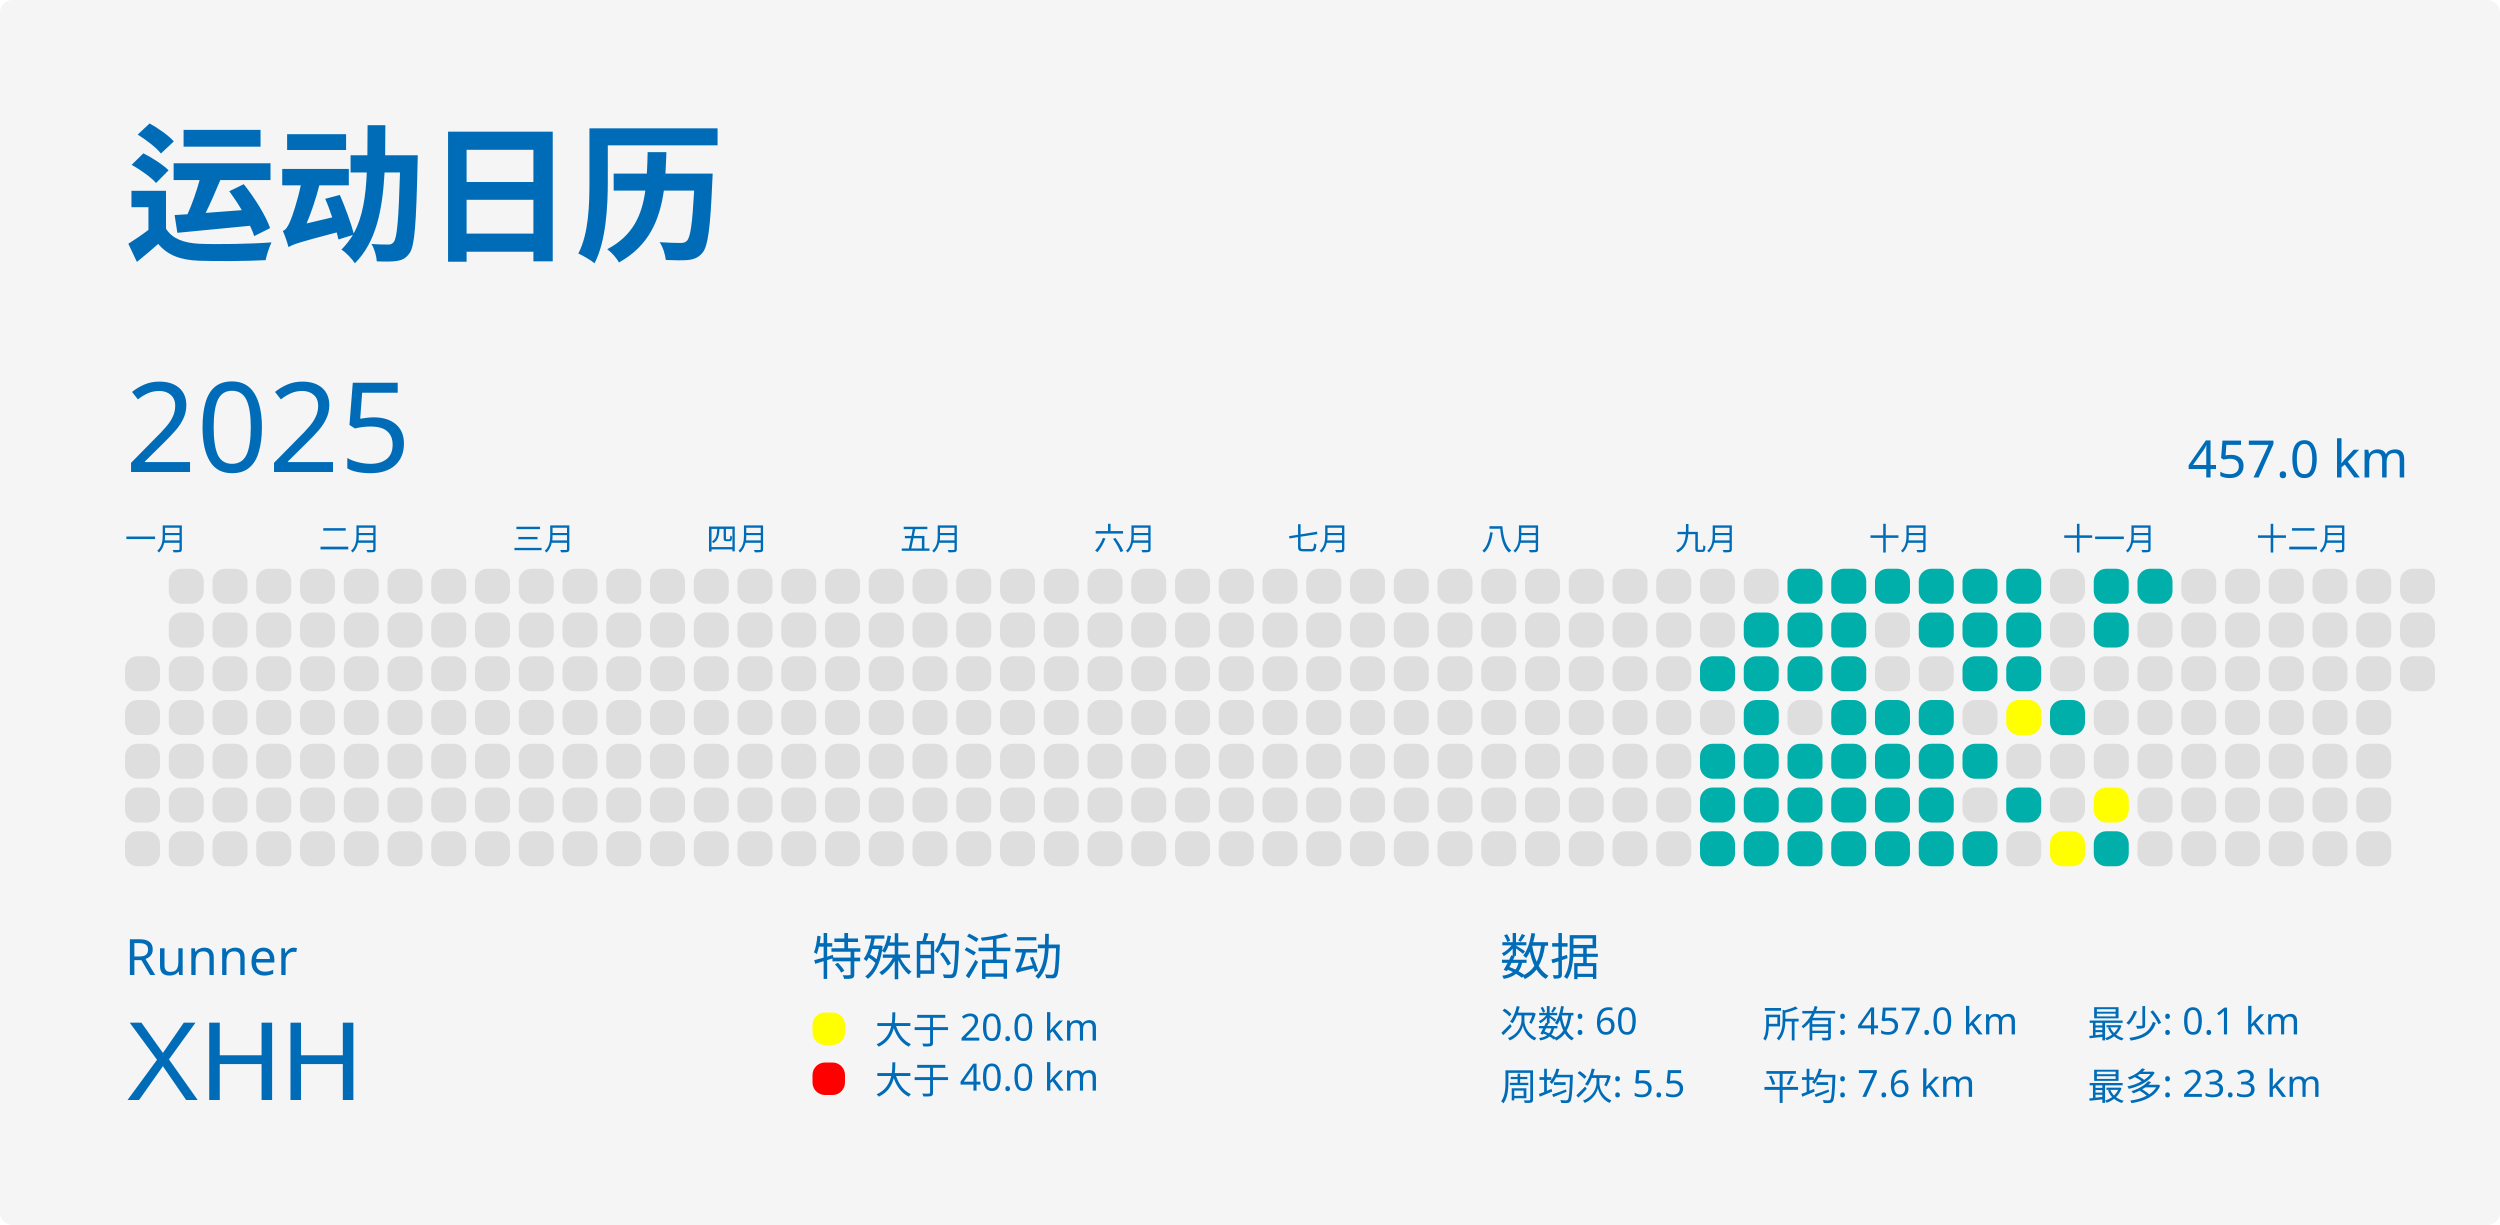
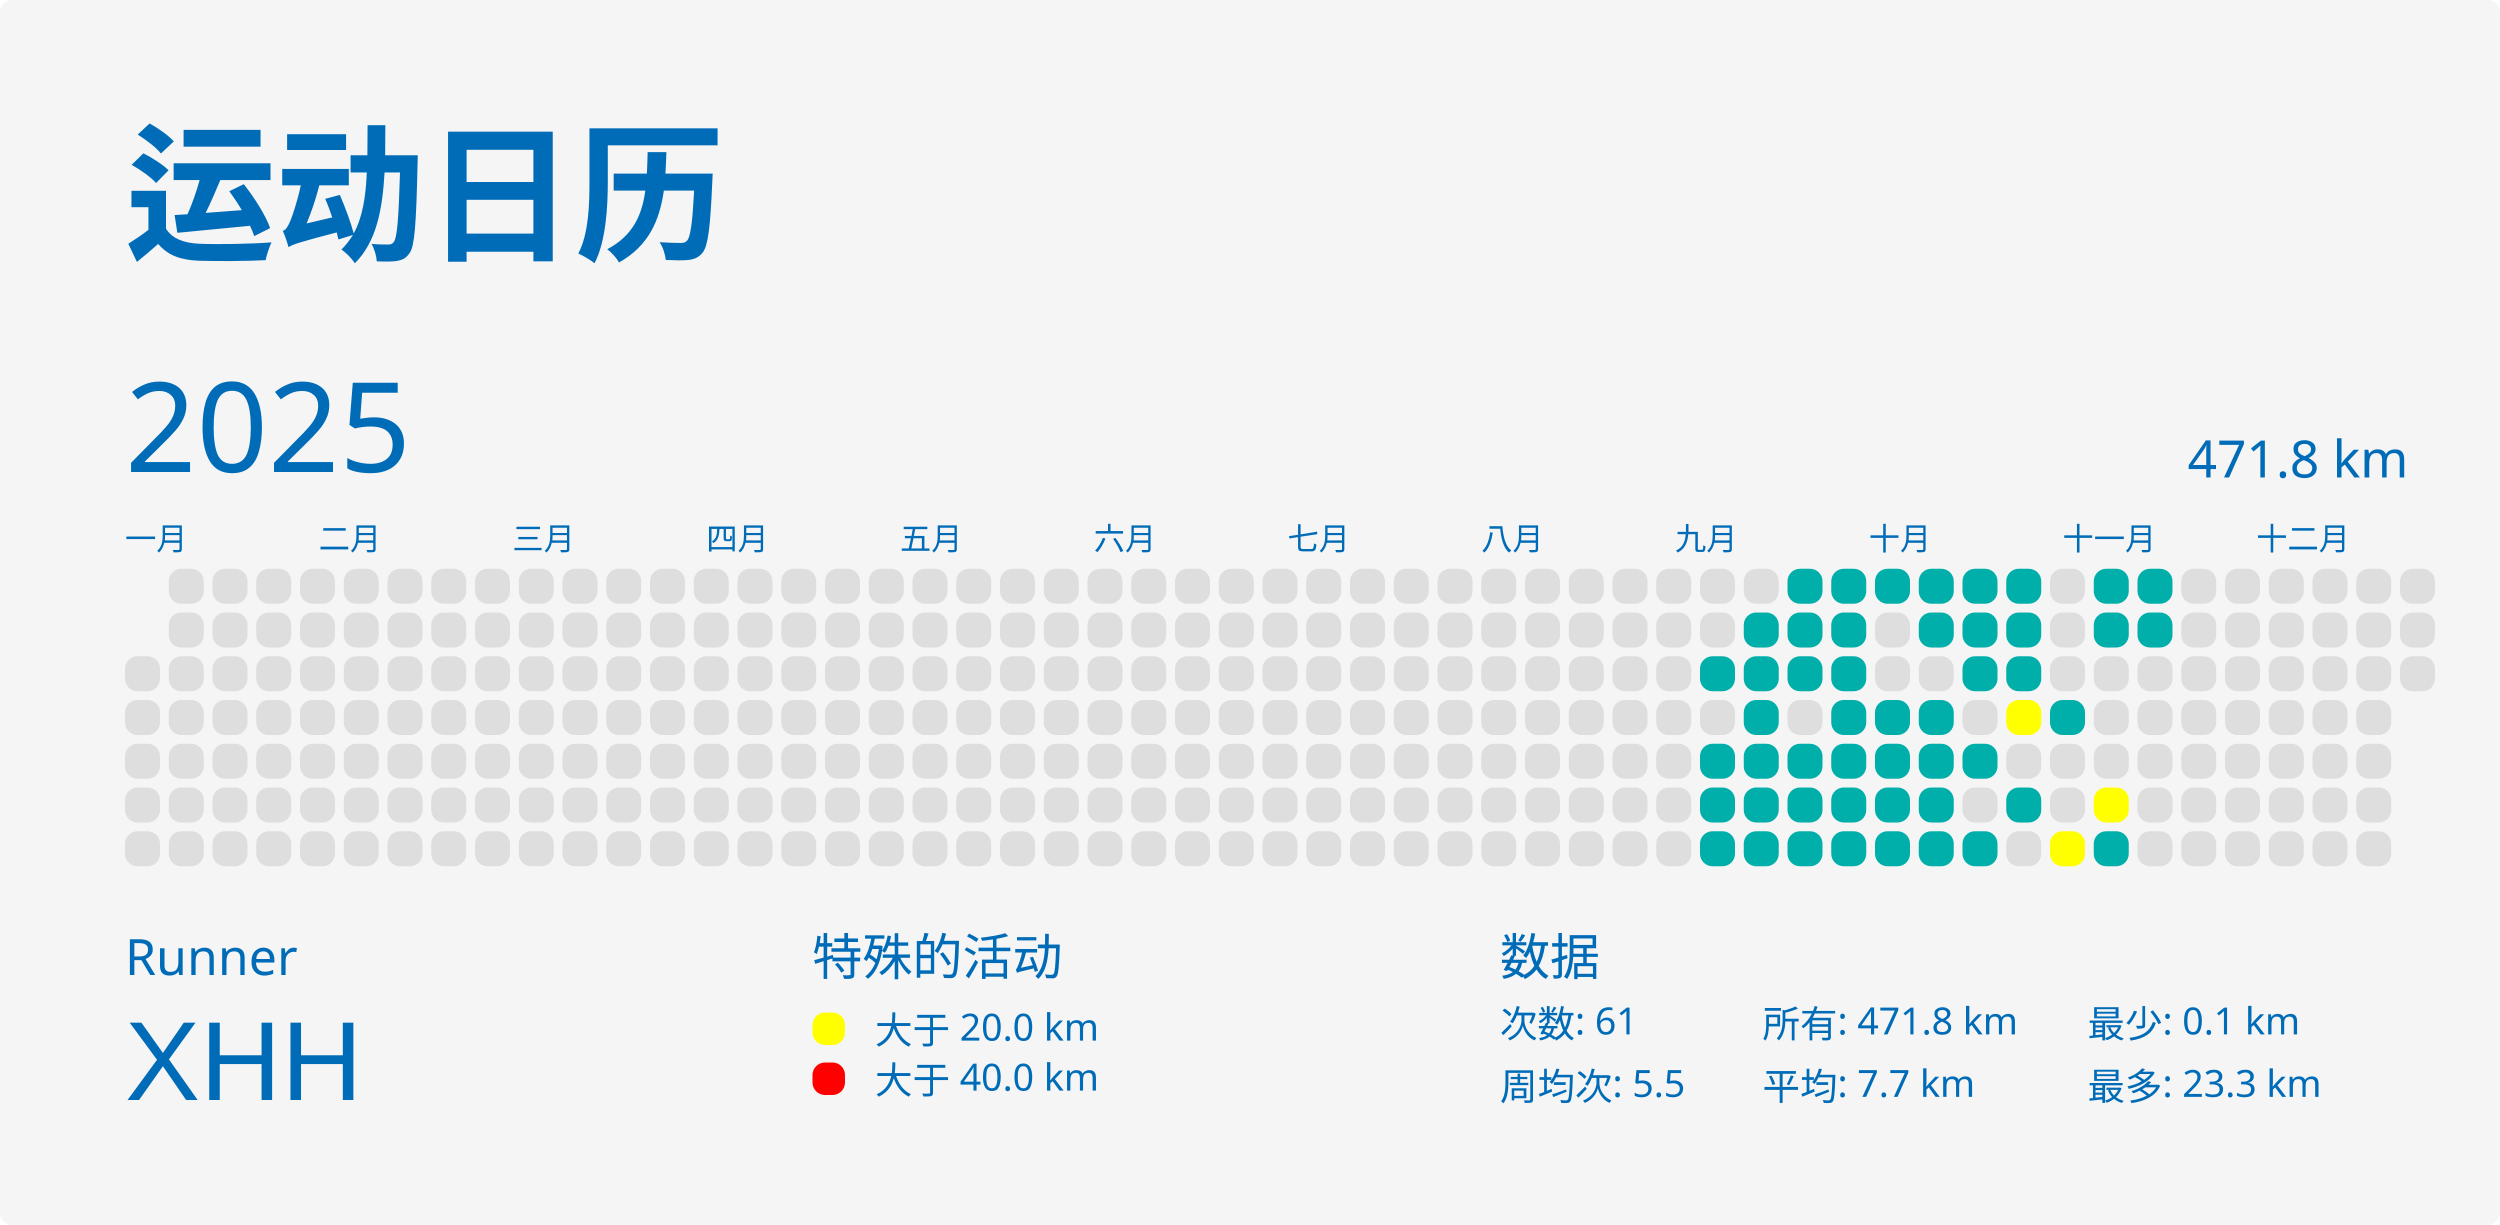
<svg xmlns="http://www.w3.org/2000/svg" baseProfile="full" height="98mm" version="1.1" viewBox="0,0,200,98" width="200mm">
  <defs />
  <rect fill="#f5f5f5" height="98" rx="1" ry="1" width="200" x="0" y="0" />
  <text fill="#006cb8" style="font-size:12px; font-family:MGI-Regular; font-weight:bold;" x="10" y="20">运动日历</text>
  <text fill="#006cb8" style="font-size:4px; font-family:MGI-Regular" x="10" y="78">Runner</text>
  <text fill="#006cb8" style="font-size:9px; font-family:Arial" x="10" y="88">XHH</text>
  <text fill="#006cb8" style="font-size:4px; font-family:MGI-Regular" x="65" y="78">特殊的活动</text>
  <rect fill="yellow" height="2.6" rx="1" ry="1" width="2.6" x="65" y="81" />
  <text fill="#006cb8" style="font-size:3px; font-family:MGI-Regular" x="70" y="83.5">大于 20.0 km</text>
  <rect fill="red" height="2.6" rx="1" ry="1" width="2.6" x="65" y="85" />
  <text fill="#006cb8" style="font-size:3px; font-family:MGI-Regular" x="70" y="87.5">大于 40.0 km</text>
  <text fill="#006cb8" style="font-size:4px; font-family:MGI-Regular" x="120" y="78">数据</text>
-   <text fill="#006cb8" style="font-size:3px; font-family:MGI-Regular" x="120" y="83">次数: 60</text>
+   <text fill="#006cb8" style="font-size:3px; font-family:MGI-Regular" x="120" y="83">次数: 61</text>
  <text fill="#006cb8" style="font-size:3px; font-family:MGI-Regular" x="120" y="88">周均次: 5.5</text>
-   <text fill="#006cb8" style="font-size:3px; font-family:MGI-Regular" x="141" y="83">所有: 457.0 km</text>
-   <text fill="#006cb8" style="font-size:3px; font-family:MGI-Regular" x="141" y="88">平均: 7.6 km</text>
+   <text fill="#006cb8" style="font-size:3px; font-family:MGI-Regular" x="141" y="83">所有: 471.8 km</text>
+   <text fill="#006cb8" style="font-size:3px; font-family:MGI-Regular" x="141" y="88">平均: 7.7 km</text>
  <text fill="#006cb8" style="font-size:3px; font-family:MGI-Regular" x="167" y="83">最少: 0.1 km</text>
  <text fill="#006cb8" style="font-size:3px; font-family:MGI-Regular" x="167" y="88">最多: 23.3 km</text>
  <text dominant-baseline="hanging" fill="#006cb8" style="font-size:10.0px; font-family:MGI-Regular;" x="10" y="30">2025</text>
-   <text dominant-baseline="hanging" fill="#006cb8" style="font-size:4.125px; font-family:MGI-Regular;" x="175" y="35">457.0 km</text>
+   <text dominant-baseline="hanging" fill="#006cb8" style="font-size:4.125px; font-family:MGI-Regular;" x="175" y="35">471.8 km</text>
  <text fill="#006cb8" style="font-size:2.5px; font-family:MGI-Regular" x="10.0" y="44">一月</text>
  <text fill="#006cb8" style="font-size:2.5px; font-family:MGI-Regular" x="25.5" y="44">二月</text>
  <text fill="#006cb8" style="font-size:2.5px; font-family:MGI-Regular" x="41.0" y="44">三月</text>
  <text fill="#006cb8" style="font-size:2.5px; font-family:MGI-Regular" x="56.5" y="44">四月</text>
  <text fill="#006cb8" style="font-size:2.5px; font-family:MGI-Regular" x="72.0" y="44">五月</text>
  <text fill="#006cb8" style="font-size:2.5px; font-family:MGI-Regular" x="87.5" y="44">六月</text>
  <text fill="#006cb8" style="font-size:2.5px; font-family:MGI-Regular" x="103.0" y="44">七月</text>
  <text fill="#006cb8" style="font-size:2.5px; font-family:MGI-Regular" x="118.5" y="44">八月</text>
  <text fill="#006cb8" style="font-size:2.5px; font-family:MGI-Regular" x="134.0" y="44">九月</text>
  <text fill="#006cb8" style="font-size:2.5px; font-family:MGI-Regular" x="149.5" y="44">十月</text>
  <text fill="#006cb8" style="font-size:2.5px; font-family:MGI-Regular" x="165.0" y="44">十一月</text>
  <text fill="#006cb8" style="font-size:2.5px; font-family:MGI-Regular" x="180.5" y="44">十二月</text>
  <rect fill="#dedede" height="2.8" rx="1" ry="1" width="2.8" x="10.0" y="52.5" />
  <rect fill="#dedede" height="2.8" rx="1" ry="1" width="2.8" x="10.0" y="56.0" />
  <rect fill="#dedede" height="2.8" rx="1" ry="1" width="2.8" x="10.0" y="59.5" />
  <rect fill="#dedede" height="2.8" rx="1" ry="1" width="2.8" x="10.0" y="63.0" />
  <rect fill="#dedede" height="2.8" rx="1" ry="1" width="2.8" x="10.0" y="66.5" />
  <rect fill="#dedede" height="2.8" rx="1" ry="1" width="2.8" x="13.5" y="45.5" />
  <rect fill="#dedede" height="2.8" rx="1" ry="1" width="2.8" x="13.5" y="49.0" />
  <rect fill="#dedede" height="2.8" rx="1" ry="1" width="2.8" x="13.5" y="52.5" />
  <rect fill="#dedede" height="2.8" rx="1" ry="1" width="2.8" x="13.5" y="56.0" />
  <rect fill="#dedede" height="2.8" rx="1" ry="1" width="2.8" x="13.5" y="59.5" />
  <rect fill="#dedede" height="2.8" rx="1" ry="1" width="2.8" x="13.5" y="63.0" />
  <rect fill="#dedede" height="2.8" rx="1" ry="1" width="2.8" x="13.5" y="66.5" />
  <rect fill="#dedede" height="2.8" rx="1" ry="1" width="2.8" x="17.0" y="45.5" />
  <rect fill="#dedede" height="2.8" rx="1" ry="1" width="2.8" x="17.0" y="49.0" />
  <rect fill="#dedede" height="2.8" rx="1" ry="1" width="2.8" x="17.0" y="52.5" />
  <rect fill="#dedede" height="2.8" rx="1" ry="1" width="2.8" x="17.0" y="56.0" />
  <rect fill="#dedede" height="2.8" rx="1" ry="1" width="2.8" x="17.0" y="59.5" />
  <rect fill="#dedede" height="2.8" rx="1" ry="1" width="2.8" x="17.0" y="63.0" />
  <rect fill="#dedede" height="2.8" rx="1" ry="1" width="2.8" x="17.0" y="66.5" />
  <rect fill="#dedede" height="2.8" rx="1" ry="1" width="2.8" x="20.5" y="45.5" />
  <rect fill="#dedede" height="2.8" rx="1" ry="1" width="2.8" x="20.5" y="49.0" />
  <rect fill="#dedede" height="2.8" rx="1" ry="1" width="2.8" x="20.5" y="52.5" />
  <rect fill="#dedede" height="2.8" rx="1" ry="1" width="2.8" x="20.5" y="56.0" />
  <rect fill="#dedede" height="2.8" rx="1" ry="1" width="2.8" x="20.5" y="59.5" />
  <rect fill="#dedede" height="2.8" rx="1" ry="1" width="2.8" x="20.5" y="63.0" />
  <rect fill="#dedede" height="2.8" rx="1" ry="1" width="2.8" x="20.5" y="66.5" />
  <rect fill="#dedede" height="2.8" rx="1" ry="1" width="2.8" x="24.0" y="45.5" />
  <rect fill="#dedede" height="2.8" rx="1" ry="1" width="2.8" x="24.0" y="49.0" />
  <rect fill="#dedede" height="2.8" rx="1" ry="1" width="2.8" x="24.0" y="52.5" />
  <rect fill="#dedede" height="2.8" rx="1" ry="1" width="2.8" x="24.0" y="56.0" />
  <rect fill="#dedede" height="2.8" rx="1" ry="1" width="2.8" x="24.0" y="59.5" />
  <rect fill="#dedede" height="2.8" rx="1" ry="1" width="2.8" x="24.0" y="63.0" />
  <rect fill="#dedede" height="2.8" rx="1" ry="1" width="2.8" x="24.0" y="66.5" />
  <rect fill="#dedede" height="2.8" rx="1" ry="1" width="2.8" x="27.5" y="45.5" />
  <rect fill="#dedede" height="2.8" rx="1" ry="1" width="2.8" x="27.5" y="49.0" />
  <rect fill="#dedede" height="2.8" rx="1" ry="1" width="2.8" x="27.5" y="52.5" />
  <rect fill="#dedede" height="2.8" rx="1" ry="1" width="2.8" x="27.5" y="56.0" />
  <rect fill="#dedede" height="2.8" rx="1" ry="1" width="2.8" x="27.5" y="59.5" />
  <rect fill="#dedede" height="2.8" rx="1" ry="1" width="2.8" x="27.5" y="63.0" />
  <rect fill="#dedede" height="2.8" rx="1" ry="1" width="2.8" x="27.5" y="66.5" />
  <rect fill="#dedede" height="2.8" rx="1" ry="1" width="2.8" x="31.0" y="45.5" />
  <rect fill="#dedede" height="2.8" rx="1" ry="1" width="2.8" x="31.0" y="49.0" />
  <rect fill="#dedede" height="2.8" rx="1" ry="1" width="2.8" x="31.0" y="52.5" />
  <rect fill="#dedede" height="2.8" rx="1" ry="1" width="2.8" x="31.0" y="56.0" />
  <rect fill="#dedede" height="2.8" rx="1" ry="1" width="2.8" x="31.0" y="59.5" />
  <rect fill="#dedede" height="2.8" rx="1" ry="1" width="2.8" x="31.0" y="63.0" />
  <rect fill="#dedede" height="2.8" rx="1" ry="1" width="2.8" x="31.0" y="66.5" />
  <rect fill="#dedede" height="2.8" rx="1" ry="1" width="2.8" x="34.5" y="45.5" />
  <rect fill="#dedede" height="2.8" rx="1" ry="1" width="2.8" x="34.5" y="49.0" />
  <rect fill="#dedede" height="2.8" rx="1" ry="1" width="2.8" x="34.5" y="52.5" />
  <rect fill="#dedede" height="2.8" rx="1" ry="1" width="2.8" x="34.5" y="56.0" />
  <rect fill="#dedede" height="2.8" rx="1" ry="1" width="2.8" x="34.5" y="59.5" />
  <rect fill="#dedede" height="2.8" rx="1" ry="1" width="2.8" x="34.5" y="63.0" />
  <rect fill="#dedede" height="2.8" rx="1" ry="1" width="2.8" x="34.5" y="66.5" />
  <rect fill="#dedede" height="2.8" rx="1" ry="1" width="2.8" x="38.0" y="45.5" />
  <rect fill="#dedede" height="2.8" rx="1" ry="1" width="2.8" x="38.0" y="49.0" />
  <rect fill="#dedede" height="2.8" rx="1" ry="1" width="2.8" x="38.0" y="52.5" />
  <rect fill="#dedede" height="2.8" rx="1" ry="1" width="2.8" x="38.0" y="56.0" />
  <rect fill="#dedede" height="2.8" rx="1" ry="1" width="2.8" x="38.0" y="59.5" />
  <rect fill="#dedede" height="2.8" rx="1" ry="1" width="2.8" x="38.0" y="63.0" />
  <rect fill="#dedede" height="2.8" rx="1" ry="1" width="2.8" x="38.0" y="66.5" />
  <rect fill="#dedede" height="2.8" rx="1" ry="1" width="2.8" x="41.5" y="45.5" />
  <rect fill="#dedede" height="2.8" rx="1" ry="1" width="2.8" x="41.5" y="49.0" />
  <rect fill="#dedede" height="2.8" rx="1" ry="1" width="2.8" x="41.5" y="52.5" />
  <rect fill="#dedede" height="2.8" rx="1" ry="1" width="2.8" x="41.5" y="56.0" />
  <rect fill="#dedede" height="2.8" rx="1" ry="1" width="2.8" x="41.5" y="59.5" />
  <rect fill="#dedede" height="2.8" rx="1" ry="1" width="2.8" x="41.5" y="63.0" />
  <rect fill="#dedede" height="2.8" rx="1" ry="1" width="2.8" x="41.5" y="66.5" />
  <rect fill="#dedede" height="2.8" rx="1" ry="1" width="2.8" x="45.0" y="45.5" />
  <rect fill="#dedede" height="2.8" rx="1" ry="1" width="2.8" x="45.0" y="49.0" />
  <rect fill="#dedede" height="2.8" rx="1" ry="1" width="2.8" x="45.0" y="52.5" />
  <rect fill="#dedede" height="2.8" rx="1" ry="1" width="2.8" x="45.0" y="56.0" />
  <rect fill="#dedede" height="2.8" rx="1" ry="1" width="2.8" x="45.0" y="59.5" />
  <rect fill="#dedede" height="2.8" rx="1" ry="1" width="2.8" x="45.0" y="63.0" />
  <rect fill="#dedede" height="2.8" rx="1" ry="1" width="2.8" x="45.0" y="66.5" />
  <rect fill="#dedede" height="2.8" rx="1" ry="1" width="2.8" x="48.5" y="45.5" />
  <rect fill="#dedede" height="2.8" rx="1" ry="1" width="2.8" x="48.5" y="49.0" />
  <rect fill="#dedede" height="2.8" rx="1" ry="1" width="2.8" x="48.5" y="52.5" />
  <rect fill="#dedede" height="2.8" rx="1" ry="1" width="2.8" x="48.5" y="56.0" />
  <rect fill="#dedede" height="2.8" rx="1" ry="1" width="2.8" x="48.5" y="59.5" />
  <rect fill="#dedede" height="2.8" rx="1" ry="1" width="2.8" x="48.5" y="63.0" />
  <rect fill="#dedede" height="2.8" rx="1" ry="1" width="2.8" x="48.5" y="66.5" />
  <rect fill="#dedede" height="2.8" rx="1" ry="1" width="2.8" x="52.0" y="45.5" />
  <rect fill="#dedede" height="2.8" rx="1" ry="1" width="2.8" x="52.0" y="49.0" />
  <rect fill="#dedede" height="2.8" rx="1" ry="1" width="2.8" x="52.0" y="52.5" />
  <rect fill="#dedede" height="2.8" rx="1" ry="1" width="2.8" x="52.0" y="56.0" />
  <rect fill="#dedede" height="2.8" rx="1" ry="1" width="2.8" x="52.0" y="59.5" />
  <rect fill="#dedede" height="2.8" rx="1" ry="1" width="2.8" x="52.0" y="63.0" />
  <rect fill="#dedede" height="2.8" rx="1" ry="1" width="2.8" x="52.0" y="66.5" />
  <rect fill="#dedede" height="2.8" rx="1" ry="1" width="2.8" x="55.5" y="45.5" />
  <rect fill="#dedede" height="2.8" rx="1" ry="1" width="2.8" x="55.5" y="49.0" />
  <rect fill="#dedede" height="2.8" rx="1" ry="1" width="2.8" x="55.5" y="52.5" />
  <rect fill="#dedede" height="2.8" rx="1" ry="1" width="2.8" x="55.5" y="56.0" />
  <rect fill="#dedede" height="2.8" rx="1" ry="1" width="2.8" x="55.5" y="59.5" />
  <rect fill="#dedede" height="2.8" rx="1" ry="1" width="2.8" x="55.5" y="63.0" />
  <rect fill="#dedede" height="2.8" rx="1" ry="1" width="2.8" x="55.5" y="66.5" />
  <rect fill="#dedede" height="2.8" rx="1" ry="1" width="2.8" x="59.0" y="45.5" />
  <rect fill="#dedede" height="2.8" rx="1" ry="1" width="2.8" x="59.0" y="49.0" />
  <rect fill="#dedede" height="2.8" rx="1" ry="1" width="2.8" x="59.0" y="52.5" />
  <rect fill="#dedede" height="2.8" rx="1" ry="1" width="2.8" x="59.0" y="56.0" />
  <rect fill="#dedede" height="2.8" rx="1" ry="1" width="2.8" x="59.0" y="59.5" />
  <rect fill="#dedede" height="2.8" rx="1" ry="1" width="2.8" x="59.0" y="63.0" />
  <rect fill="#dedede" height="2.8" rx="1" ry="1" width="2.8" x="59.0" y="66.5" />
  <rect fill="#dedede" height="2.8" rx="1" ry="1" width="2.8" x="62.5" y="45.5" />
  <rect fill="#dedede" height="2.8" rx="1" ry="1" width="2.8" x="62.5" y="49.0" />
  <rect fill="#dedede" height="2.8" rx="1" ry="1" width="2.8" x="62.5" y="52.5" />
  <rect fill="#dedede" height="2.8" rx="1" ry="1" width="2.8" x="62.5" y="56.0" />
  <rect fill="#dedede" height="2.8" rx="1" ry="1" width="2.8" x="62.5" y="59.5" />
  <rect fill="#dedede" height="2.8" rx="1" ry="1" width="2.8" x="62.5" y="63.0" />
  <rect fill="#dedede" height="2.8" rx="1" ry="1" width="2.8" x="62.5" y="66.5" />
  <rect fill="#dedede" height="2.8" rx="1" ry="1" width="2.8" x="66.0" y="45.5" />
  <rect fill="#dedede" height="2.8" rx="1" ry="1" width="2.8" x="66.0" y="49.0" />
  <rect fill="#dedede" height="2.8" rx="1" ry="1" width="2.8" x="66.0" y="52.5" />
  <rect fill="#dedede" height="2.8" rx="1" ry="1" width="2.8" x="66.0" y="56.0" />
  <rect fill="#dedede" height="2.8" rx="1" ry="1" width="2.8" x="66.0" y="59.5" />
  <rect fill="#dedede" height="2.8" rx="1" ry="1" width="2.8" x="66.0" y="63.0" />
  <rect fill="#dedede" height="2.8" rx="1" ry="1" width="2.8" x="66.0" y="66.5" />
  <rect fill="#dedede" height="2.8" rx="1" ry="1" width="2.8" x="69.5" y="45.5" />
  <rect fill="#dedede" height="2.8" rx="1" ry="1" width="2.8" x="69.5" y="49.0" />
  <rect fill="#dedede" height="2.8" rx="1" ry="1" width="2.8" x="69.5" y="52.5" />
  <rect fill="#dedede" height="2.8" rx="1" ry="1" width="2.8" x="69.5" y="56.0" />
  <rect fill="#dedede" height="2.8" rx="1" ry="1" width="2.8" x="69.5" y="59.5" />
  <rect fill="#dedede" height="2.8" rx="1" ry="1" width="2.8" x="69.5" y="63.0" />
  <rect fill="#dedede" height="2.8" rx="1" ry="1" width="2.8" x="69.5" y="66.5" />
  <rect fill="#dedede" height="2.8" rx="1" ry="1" width="2.8" x="73.0" y="45.5" />
  <rect fill="#dedede" height="2.8" rx="1" ry="1" width="2.8" x="73.0" y="49.0" />
  <rect fill="#dedede" height="2.8" rx="1" ry="1" width="2.8" x="73.0" y="52.5" />
  <rect fill="#dedede" height="2.8" rx="1" ry="1" width="2.8" x="73.0" y="56.0" />
  <rect fill="#dedede" height="2.8" rx="1" ry="1" width="2.8" x="73.0" y="59.5" />
  <rect fill="#dedede" height="2.8" rx="1" ry="1" width="2.8" x="73.0" y="63.0" />
  <rect fill="#dedede" height="2.8" rx="1" ry="1" width="2.8" x="73.0" y="66.5" />
  <rect fill="#dedede" height="2.8" rx="1" ry="1" width="2.8" x="76.5" y="45.5" />
  <rect fill="#dedede" height="2.8" rx="1" ry="1" width="2.8" x="76.5" y="49.0" />
  <rect fill="#dedede" height="2.8" rx="1" ry="1" width="2.8" x="76.5" y="52.5" />
  <rect fill="#dedede" height="2.8" rx="1" ry="1" width="2.8" x="76.5" y="56.0" />
  <rect fill="#dedede" height="2.8" rx="1" ry="1" width="2.8" x="76.5" y="59.5" />
  <rect fill="#dedede" height="2.8" rx="1" ry="1" width="2.8" x="76.5" y="63.0" />
  <rect fill="#dedede" height="2.8" rx="1" ry="1" width="2.8" x="76.5" y="66.5" />
  <rect fill="#dedede" height="2.8" rx="1" ry="1" width="2.8" x="80.0" y="45.5" />
  <rect fill="#dedede" height="2.8" rx="1" ry="1" width="2.8" x="80.0" y="49.0" />
  <rect fill="#dedede" height="2.8" rx="1" ry="1" width="2.8" x="80.0" y="52.5" />
  <rect fill="#dedede" height="2.8" rx="1" ry="1" width="2.8" x="80.0" y="56.0" />
  <rect fill="#dedede" height="2.8" rx="1" ry="1" width="2.8" x="80.0" y="59.5" />
  <rect fill="#dedede" height="2.8" rx="1" ry="1" width="2.8" x="80.0" y="63.0" />
  <rect fill="#dedede" height="2.8" rx="1" ry="1" width="2.8" x="80.0" y="66.5" />
  <rect fill="#dedede" height="2.8" rx="1" ry="1" width="2.8" x="83.5" y="45.5" />
  <rect fill="#dedede" height="2.8" rx="1" ry="1" width="2.8" x="83.5" y="49.0" />
  <rect fill="#dedede" height="2.8" rx="1" ry="1" width="2.8" x="83.5" y="52.5" />
  <rect fill="#dedede" height="2.8" rx="1" ry="1" width="2.8" x="83.5" y="56.0" />
  <rect fill="#dedede" height="2.8" rx="1" ry="1" width="2.8" x="83.5" y="59.5" />
  <rect fill="#dedede" height="2.8" rx="1" ry="1" width="2.8" x="83.5" y="63.0" />
  <rect fill="#dedede" height="2.8" rx="1" ry="1" width="2.8" x="83.5" y="66.5" />
  <rect fill="#dedede" height="2.8" rx="1" ry="1" width="2.8" x="87.0" y="45.5" />
  <rect fill="#dedede" height="2.8" rx="1" ry="1" width="2.8" x="87.0" y="49.0" />
  <rect fill="#dedede" height="2.8" rx="1" ry="1" width="2.8" x="87.0" y="52.5" />
  <rect fill="#dedede" height="2.8" rx="1" ry="1" width="2.8" x="87.0" y="56.0" />
  <rect fill="#dedede" height="2.8" rx="1" ry="1" width="2.8" x="87.0" y="59.5" />
  <rect fill="#dedede" height="2.8" rx="1" ry="1" width="2.8" x="87.0" y="63.0" />
  <rect fill="#dedede" height="2.8" rx="1" ry="1" width="2.8" x="87.0" y="66.5" />
  <rect fill="#dedede" height="2.8" rx="1" ry="1" width="2.8" x="90.5" y="45.5" />
  <rect fill="#dedede" height="2.8" rx="1" ry="1" width="2.8" x="90.5" y="49.0" />
  <rect fill="#dedede" height="2.8" rx="1" ry="1" width="2.8" x="90.5" y="52.5" />
  <rect fill="#dedede" height="2.8" rx="1" ry="1" width="2.8" x="90.5" y="56.0" />
  <rect fill="#dedede" height="2.8" rx="1" ry="1" width="2.8" x="90.5" y="59.5" />
  <rect fill="#dedede" height="2.8" rx="1" ry="1" width="2.8" x="90.5" y="63.0" />
  <rect fill="#dedede" height="2.8" rx="1" ry="1" width="2.8" x="90.5" y="66.5" />
  <rect fill="#dedede" height="2.8" rx="1" ry="1" width="2.8" x="94.0" y="45.5" />
  <rect fill="#dedede" height="2.8" rx="1" ry="1" width="2.8" x="94.0" y="49.0" />
  <rect fill="#dedede" height="2.8" rx="1" ry="1" width="2.8" x="94.0" y="52.5" />
  <rect fill="#dedede" height="2.8" rx="1" ry="1" width="2.8" x="94.0" y="56.0" />
  <rect fill="#dedede" height="2.8" rx="1" ry="1" width="2.8" x="94.0" y="59.5" />
  <rect fill="#dedede" height="2.8" rx="1" ry="1" width="2.8" x="94.0" y="63.0" />
  <rect fill="#dedede" height="2.8" rx="1" ry="1" width="2.8" x="94.0" y="66.5" />
  <rect fill="#dedede" height="2.8" rx="1" ry="1" width="2.8" x="97.5" y="45.5" />
  <rect fill="#dedede" height="2.8" rx="1" ry="1" width="2.8" x="97.5" y="49.0" />
  <rect fill="#dedede" height="2.8" rx="1" ry="1" width="2.8" x="97.5" y="52.5" />
  <rect fill="#dedede" height="2.8" rx="1" ry="1" width="2.8" x="97.5" y="56.0" />
  <rect fill="#dedede" height="2.8" rx="1" ry="1" width="2.8" x="97.5" y="59.5" />
  <rect fill="#dedede" height="2.8" rx="1" ry="1" width="2.8" x="97.5" y="63.0" />
  <rect fill="#dedede" height="2.8" rx="1" ry="1" width="2.8" x="97.5" y="66.5" />
  <rect fill="#dedede" height="2.8" rx="1" ry="1" width="2.8" x="101.0" y="45.5" />
  <rect fill="#dedede" height="2.8" rx="1" ry="1" width="2.8" x="101.0" y="49.0" />
  <rect fill="#dedede" height="2.8" rx="1" ry="1" width="2.8" x="101.0" y="52.5" />
  <rect fill="#dedede" height="2.8" rx="1" ry="1" width="2.8" x="101.0" y="56.0" />
  <rect fill="#dedede" height="2.8" rx="1" ry="1" width="2.8" x="101.0" y="59.5" />
  <rect fill="#dedede" height="2.8" rx="1" ry="1" width="2.8" x="101.0" y="63.0" />
  <rect fill="#dedede" height="2.8" rx="1" ry="1" width="2.8" x="101.0" y="66.5" />
  <rect fill="#dedede" height="2.8" rx="1" ry="1" width="2.8" x="104.5" y="45.5" />
  <rect fill="#dedede" height="2.8" rx="1" ry="1" width="2.8" x="104.5" y="49.0" />
  <rect fill="#dedede" height="2.8" rx="1" ry="1" width="2.8" x="104.5" y="52.5" />
  <rect fill="#dedede" height="2.8" rx="1" ry="1" width="2.8" x="104.5" y="56.0" />
  <rect fill="#dedede" height="2.8" rx="1" ry="1" width="2.8" x="104.5" y="59.5" />
  <rect fill="#dedede" height="2.8" rx="1" ry="1" width="2.8" x="104.5" y="63.0" />
  <rect fill="#dedede" height="2.8" rx="1" ry="1" width="2.8" x="104.5" y="66.5" />
  <rect fill="#dedede" height="2.8" rx="1" ry="1" width="2.8" x="108.0" y="45.5" />
  <rect fill="#dedede" height="2.8" rx="1" ry="1" width="2.8" x="108.0" y="49.0" />
  <rect fill="#dedede" height="2.8" rx="1" ry="1" width="2.8" x="108.0" y="52.5" />
  <rect fill="#dedede" height="2.8" rx="1" ry="1" width="2.8" x="108.0" y="56.0" />
  <rect fill="#dedede" height="2.8" rx="1" ry="1" width="2.8" x="108.0" y="59.5" />
  <rect fill="#dedede" height="2.8" rx="1" ry="1" width="2.8" x="108.0" y="63.0" />
  <rect fill="#dedede" height="2.8" rx="1" ry="1" width="2.8" x="108.0" y="66.5" />
  <rect fill="#dedede" height="2.8" rx="1" ry="1" width="2.8" x="111.5" y="45.5" />
  <rect fill="#dedede" height="2.8" rx="1" ry="1" width="2.8" x="111.5" y="49.0" />
  <rect fill="#dedede" height="2.8" rx="1" ry="1" width="2.8" x="111.5" y="52.5" />
  <rect fill="#dedede" height="2.8" rx="1" ry="1" width="2.8" x="111.5" y="56.0" />
  <rect fill="#dedede" height="2.8" rx="1" ry="1" width="2.8" x="111.5" y="59.5" />
  <rect fill="#dedede" height="2.8" rx="1" ry="1" width="2.8" x="111.5" y="63.0" />
  <rect fill="#dedede" height="2.8" rx="1" ry="1" width="2.8" x="111.5" y="66.5" />
  <rect fill="#dedede" height="2.8" rx="1" ry="1" width="2.8" x="115.0" y="45.5" />
  <rect fill="#dedede" height="2.8" rx="1" ry="1" width="2.8" x="115.0" y="49.0" />
  <rect fill="#dedede" height="2.8" rx="1" ry="1" width="2.8" x="115.0" y="52.5" />
  <rect fill="#dedede" height="2.8" rx="1" ry="1" width="2.8" x="115.0" y="56.0" />
  <rect fill="#dedede" height="2.8" rx="1" ry="1" width="2.8" x="115.0" y="59.5" />
  <rect fill="#dedede" height="2.8" rx="1" ry="1" width="2.8" x="115.0" y="63.0" />
  <rect fill="#dedede" height="2.8" rx="1" ry="1" width="2.8" x="115.0" y="66.5" />
  <rect fill="#dedede" height="2.8" rx="1" ry="1" width="2.8" x="118.5" y="45.5" />
  <rect fill="#dedede" height="2.8" rx="1" ry="1" width="2.8" x="118.5" y="49.0" />
  <rect fill="#dedede" height="2.8" rx="1" ry="1" width="2.8" x="118.5" y="52.5" />
  <rect fill="#dedede" height="2.8" rx="1" ry="1" width="2.8" x="118.5" y="56.0" />
  <rect fill="#dedede" height="2.8" rx="1" ry="1" width="2.8" x="118.5" y="59.5" />
  <rect fill="#dedede" height="2.8" rx="1" ry="1" width="2.8" x="118.5" y="63.0" />
  <rect fill="#dedede" height="2.8" rx="1" ry="1" width="2.8" x="118.5" y="66.5" />
  <rect fill="#dedede" height="2.8" rx="1" ry="1" width="2.8" x="122.0" y="45.5" />
  <rect fill="#dedede" height="2.8" rx="1" ry="1" width="2.8" x="122.0" y="49.0" />
  <rect fill="#dedede" height="2.8" rx="1" ry="1" width="2.8" x="122.0" y="52.5" />
  <rect fill="#dedede" height="2.8" rx="1" ry="1" width="2.8" x="122.0" y="56.0" />
  <rect fill="#dedede" height="2.8" rx="1" ry="1" width="2.8" x="122.0" y="59.5" />
  <rect fill="#dedede" height="2.8" rx="1" ry="1" width="2.8" x="122.0" y="63.0" />
  <rect fill="#dedede" height="2.8" rx="1" ry="1" width="2.8" x="122.0" y="66.5" />
  <rect fill="#dedede" height="2.8" rx="1" ry="1" width="2.8" x="125.5" y="45.5" />
  <rect fill="#dedede" height="2.8" rx="1" ry="1" width="2.8" x="125.5" y="49.0" />
  <rect fill="#dedede" height="2.8" rx="1" ry="1" width="2.8" x="125.5" y="52.5" />
  <rect fill="#dedede" height="2.8" rx="1" ry="1" width="2.8" x="125.5" y="56.0" />
  <rect fill="#dedede" height="2.8" rx="1" ry="1" width="2.8" x="125.5" y="59.5" />
  <rect fill="#dedede" height="2.8" rx="1" ry="1" width="2.8" x="125.5" y="63.0" />
  <rect fill="#dedede" height="2.8" rx="1" ry="1" width="2.8" x="125.5" y="66.5" />
  <rect fill="#dedede" height="2.8" rx="1" ry="1" width="2.8" x="129.0" y="45.5" />
  <rect fill="#dedede" height="2.8" rx="1" ry="1" width="2.8" x="129.0" y="49.0" />
  <rect fill="#dedede" height="2.8" rx="1" ry="1" width="2.8" x="129.0" y="52.5" />
  <rect fill="#dedede" height="2.8" rx="1" ry="1" width="2.8" x="129.0" y="56.0" />
  <rect fill="#dedede" height="2.8" rx="1" ry="1" width="2.8" x="129.0" y="59.5" />
  <rect fill="#dedede" height="2.8" rx="1" ry="1" width="2.8" x="129.0" y="63.0" />
  <rect fill="#dedede" height="2.8" rx="1" ry="1" width="2.8" x="129.0" y="66.5" />
  <rect fill="#dedede" height="2.8" rx="1" ry="1" width="2.8" x="132.5" y="45.5" />
  <rect fill="#dedede" height="2.8" rx="1" ry="1" width="2.8" x="132.5" y="49.0" />
  <rect fill="#dedede" height="2.8" rx="1" ry="1" width="2.8" x="132.5" y="52.5" />
  <rect fill="#dedede" height="2.8" rx="1" ry="1" width="2.8" x="132.5" y="56.0" />
  <rect fill="#dedede" height="2.8" rx="1" ry="1" width="2.8" x="132.5" y="59.5" />
  <rect fill="#dedede" height="2.8" rx="1" ry="1" width="2.8" x="132.5" y="63.0" />
  <rect fill="#dedede" height="2.8" rx="1" ry="1" width="2.8" x="132.5" y="66.5" />
  <rect fill="#dedede" height="2.8" rx="1" ry="1" width="2.8" x="136.0" y="45.5" />
  <rect fill="#dedede" height="2.8" rx="1" ry="1" width="2.8" x="136.0" y="49.0" />
  <rect fill="#00AFAA" height="2.8" rx="1" ry="1" width="2.8" x="136.0" y="52.5" />
  <rect fill="#dedede" height="2.8" rx="1" ry="1" width="2.8" x="136.0" y="56.0" />
  <rect fill="#00AFAA" height="2.8" rx="1" ry="1" width="2.8" x="136.0" y="59.5" />
  <rect fill="#00AFAA" height="2.8" rx="1" ry="1" width="2.8" x="136.0" y="63.0" />
  <rect fill="#00AFAA" height="2.8" rx="1" ry="1" width="2.8" x="136.0" y="66.5" />
  <rect fill="#dedede" height="2.8" rx="1" ry="1" width="2.8" x="139.5" y="45.5" />
  <rect fill="#00AFAA" height="2.8" rx="1" ry="1" width="2.8" x="139.5" y="49.0" />
  <rect fill="#00AFAA" height="2.8" rx="1" ry="1" width="2.8" x="139.5" y="52.5" />
  <rect fill="#00AFAA" height="2.8" rx="1" ry="1" width="2.8" x="139.5" y="56.0" />
  <rect fill="#00AFAA" height="2.8" rx="1" ry="1" width="2.8" x="139.5" y="59.5" />
  <rect fill="#00AFAA" height="2.8" rx="1" ry="1" width="2.8" x="139.5" y="63.0" />
  <rect fill="#00AFAA" height="2.8" rx="1" ry="1" width="2.8" x="139.5" y="66.5" />
  <rect fill="#00AFAA" height="2.8" rx="1" ry="1" width="2.8" x="143.0" y="45.5" />
  <rect fill="#00AFAA" height="2.8" rx="1" ry="1" width="2.8" x="143.0" y="49.0" />
  <rect fill="#00AFAA" height="2.8" rx="1" ry="1" width="2.8" x="143.0" y="52.5" />
  <rect fill="#dedede" height="2.8" rx="1" ry="1" width="2.8" x="143.0" y="56.0" />
  <rect fill="#00AFAA" height="2.8" rx="1" ry="1" width="2.8" x="143.0" y="59.5" />
  <rect fill="#00AFAA" height="2.8" rx="1" ry="1" width="2.8" x="143.0" y="63.0" />
  <rect fill="#00AFAA" height="2.8" rx="1" ry="1" width="2.8" x="143.0" y="66.5" />
  <rect fill="#00AFAA" height="2.8" rx="1" ry="1" width="2.8" x="146.5" y="45.5" />
  <rect fill="#00AFAA" height="2.8" rx="1" ry="1" width="2.8" x="146.5" y="49.0" />
  <rect fill="#00AFAA" height="2.8" rx="1" ry="1" width="2.8" x="146.5" y="52.5" />
  <rect fill="#00AFAA" height="2.8" rx="1" ry="1" width="2.8" x="146.5" y="56.0" />
  <rect fill="#00AFAA" height="2.8" rx="1" ry="1" width="2.8" x="146.5" y="59.5" />
  <rect fill="#00AFAA" height="2.8" rx="1" ry="1" width="2.8" x="146.5" y="63.0" />
  <rect fill="#00AFAA" height="2.8" rx="1" ry="1" width="2.8" x="146.5" y="66.5" />
  <rect fill="#00AFAA" height="2.8" rx="1" ry="1" width="2.8" x="150.0" y="45.5" />
  <rect fill="#dedede" height="2.8" rx="1" ry="1" width="2.8" x="150.0" y="49.0" />
  <rect fill="#dedede" height="2.8" rx="1" ry="1" width="2.8" x="150.0" y="52.5" />
  <rect fill="#00AFAA" height="2.8" rx="1" ry="1" width="2.8" x="150.0" y="56.0" />
  <rect fill="#00AFAA" height="2.8" rx="1" ry="1" width="2.8" x="150.0" y="59.5" />
  <rect fill="#00AFAA" height="2.8" rx="1" ry="1" width="2.8" x="150.0" y="63.0" />
  <rect fill="#00AFAA" height="2.8" rx="1" ry="1" width="2.8" x="150.0" y="66.5" />
  <rect fill="#00AFAA" height="2.8" rx="1" ry="1" width="2.8" x="153.5" y="45.5" />
  <rect fill="#00AFAA" height="2.8" rx="1" ry="1" width="2.8" x="153.5" y="49.0" />
  <rect fill="#dedede" height="2.8" rx="1" ry="1" width="2.8" x="153.5" y="52.5" />
  <rect fill="#00AFAA" height="2.8" rx="1" ry="1" width="2.8" x="153.5" y="56.0" />
  <rect fill="#00AFAA" height="2.8" rx="1" ry="1" width="2.8" x="153.5" y="59.5" />
  <rect fill="#00AFAA" height="2.8" rx="1" ry="1" width="2.8" x="153.5" y="63.0" />
  <rect fill="#00AFAA" height="2.8" rx="1" ry="1" width="2.8" x="153.5" y="66.5" />
  <rect fill="#00AFAA" height="2.8" rx="1" ry="1" width="2.8" x="157.0" y="45.5" />
  <rect fill="#00AFAA" height="2.8" rx="1" ry="1" width="2.8" x="157.0" y="49.0" />
  <rect fill="#00AFAA" height="2.8" rx="1" ry="1" width="2.8" x="157.0" y="52.5" />
  <rect fill="#dedede" height="2.8" rx="1" ry="1" width="2.8" x="157.0" y="56.0" />
  <rect fill="#00AFAA" height="2.8" rx="1" ry="1" width="2.8" x="157.0" y="59.5" />
  <rect fill="#dedede" height="2.8" rx="1" ry="1" width="2.8" x="157.0" y="63.0" />
  <rect fill="#00AFAA" height="2.8" rx="1" ry="1" width="2.8" x="157.0" y="66.5" />
  <rect fill="#00AFAA" height="2.8" rx="1" ry="1" width="2.8" x="160.5" y="45.5" />
  <rect fill="#00AFAA" height="2.8" rx="1" ry="1" width="2.8" x="160.5" y="49.0" />
  <rect fill="#00AFAA" height="2.8" rx="1" ry="1" width="2.8" x="160.5" y="52.5" />
  <rect fill="yellow" height="2.8" rx="1" ry="1" width="2.8" x="160.5" y="56.0" />
  <rect fill="#dedede" height="2.8" rx="1" ry="1" width="2.8" x="160.5" y="59.5" />
  <rect fill="#00AFAA" height="2.8" rx="1" ry="1" width="2.8" x="160.5" y="63.0" />
  <rect fill="#dedede" height="2.8" rx="1" ry="1" width="2.8" x="160.5" y="66.5" />
  <rect fill="#dedede" height="2.8" rx="1" ry="1" width="2.8" x="164.0" y="45.5" />
  <rect fill="#dedede" height="2.8" rx="1" ry="1" width="2.8" x="164.0" y="49.0" />
  <rect fill="#dedede" height="2.8" rx="1" ry="1" width="2.8" x="164.0" y="52.5" />
  <rect fill="#00AFAA" height="2.8" rx="1" ry="1" width="2.8" x="164.0" y="56.0" />
  <rect fill="#dedede" height="2.8" rx="1" ry="1" width="2.8" x="164.0" y="59.5" />
  <rect fill="#dedede" height="2.8" rx="1" ry="1" width="2.8" x="164.0" y="63.0" />
  <rect fill="yellow" height="2.8" rx="1" ry="1" width="2.8" x="164.0" y="66.5" />
  <rect fill="#00AFAA" height="2.8" rx="1" ry="1" width="2.8" x="167.5" y="45.5" />
  <rect fill="#00AFAA" height="2.8" rx="1" ry="1" width="2.8" x="167.5" y="49.0" />
  <rect fill="#dedede" height="2.8" rx="1" ry="1" width="2.8" x="167.5" y="52.5" />
  <rect fill="#dedede" height="2.8" rx="1" ry="1" width="2.8" x="167.5" y="56.0" />
  <rect fill="#dedede" height="2.8" rx="1" ry="1" width="2.8" x="167.5" y="59.5" />
  <rect fill="yellow" height="2.8" rx="1" ry="1" width="2.8" x="167.5" y="63.0" />
  <rect fill="#00AFAA" height="2.8" rx="1" ry="1" width="2.8" x="167.5" y="66.5" />
  <rect fill="#00AFAA" height="2.8" rx="1" ry="1" width="2.8" x="171.0" y="45.5" />
-   <rect fill="#dedede" height="2.8" rx="1" ry="1" width="2.8" x="171.0" y="49.0" />
+   <rect fill="#00AFAA" height="2.8" rx="1" ry="1" width="2.8" x="171.0" y="49.0" />
  <rect fill="#dedede" height="2.8" rx="1" ry="1" width="2.8" x="171.0" y="52.5" />
  <rect fill="#dedede" height="2.8" rx="1" ry="1" width="2.8" x="171.0" y="56.0" />
  <rect fill="#dedede" height="2.8" rx="1" ry="1" width="2.8" x="171.0" y="59.5" />
  <rect fill="#dedede" height="2.8" rx="1" ry="1" width="2.8" x="171.0" y="63.0" />
  <rect fill="#dedede" height="2.8" rx="1" ry="1" width="2.8" x="171.0" y="66.5" />
  <rect fill="#dedede" height="2.8" rx="1" ry="1" width="2.8" x="174.5" y="45.5" />
  <rect fill="#dedede" height="2.8" rx="1" ry="1" width="2.8" x="174.5" y="49.0" />
  <rect fill="#dedede" height="2.8" rx="1" ry="1" width="2.8" x="174.5" y="52.5" />
  <rect fill="#dedede" height="2.8" rx="1" ry="1" width="2.8" x="174.5" y="56.0" />
  <rect fill="#dedede" height="2.8" rx="1" ry="1" width="2.8" x="174.5" y="59.5" />
  <rect fill="#dedede" height="2.8" rx="1" ry="1" width="2.8" x="174.5" y="63.0" />
  <rect fill="#dedede" height="2.8" rx="1" ry="1" width="2.8" x="174.5" y="66.5" />
  <rect fill="#dedede" height="2.8" rx="1" ry="1" width="2.8" x="178.0" y="45.5" />
  <rect fill="#dedede" height="2.8" rx="1" ry="1" width="2.8" x="178.0" y="49.0" />
  <rect fill="#dedede" height="2.8" rx="1" ry="1" width="2.8" x="178.0" y="52.5" />
  <rect fill="#dedede" height="2.8" rx="1" ry="1" width="2.8" x="178.0" y="56.0" />
  <rect fill="#dedede" height="2.8" rx="1" ry="1" width="2.8" x="178.0" y="59.5" />
  <rect fill="#dedede" height="2.8" rx="1" ry="1" width="2.8" x="178.0" y="63.0" />
  <rect fill="#dedede" height="2.8" rx="1" ry="1" width="2.8" x="178.0" y="66.5" />
  <rect fill="#dedede" height="2.8" rx="1" ry="1" width="2.8" x="181.5" y="45.5" />
  <rect fill="#dedede" height="2.8" rx="1" ry="1" width="2.8" x="181.5" y="49.0" />
  <rect fill="#dedede" height="2.8" rx="1" ry="1" width="2.8" x="181.5" y="52.5" />
  <rect fill="#dedede" height="2.8" rx="1" ry="1" width="2.8" x="181.5" y="56.0" />
  <rect fill="#dedede" height="2.8" rx="1" ry="1" width="2.8" x="181.5" y="59.5" />
  <rect fill="#dedede" height="2.8" rx="1" ry="1" width="2.8" x="181.5" y="63.0" />
  <rect fill="#dedede" height="2.8" rx="1" ry="1" width="2.8" x="181.5" y="66.5" />
  <rect fill="#dedede" height="2.8" rx="1" ry="1" width="2.8" x="185.0" y="45.5" />
  <rect fill="#dedede" height="2.8" rx="1" ry="1" width="2.8" x="185.0" y="49.0" />
  <rect fill="#dedede" height="2.8" rx="1" ry="1" width="2.8" x="185.0" y="52.5" />
  <rect fill="#dedede" height="2.8" rx="1" ry="1" width="2.8" x="185.0" y="56.0" />
  <rect fill="#dedede" height="2.8" rx="1" ry="1" width="2.8" x="185.0" y="59.5" />
  <rect fill="#dedede" height="2.8" rx="1" ry="1" width="2.8" x="185.0" y="63.0" />
  <rect fill="#dedede" height="2.8" rx="1" ry="1" width="2.8" x="185.0" y="66.5" />
  <rect fill="#dedede" height="2.8" rx="1" ry="1" width="2.8" x="188.5" y="45.5" />
  <rect fill="#dedede" height="2.8" rx="1" ry="1" width="2.8" x="188.5" y="49.0" />
  <rect fill="#dedede" height="2.8" rx="1" ry="1" width="2.8" x="188.5" y="52.5" />
  <rect fill="#dedede" height="2.8" rx="1" ry="1" width="2.8" x="188.5" y="56.0" />
  <rect fill="#dedede" height="2.8" rx="1" ry="1" width="2.8" x="188.5" y="59.5" />
  <rect fill="#dedede" height="2.8" rx="1" ry="1" width="2.8" x="188.5" y="63.0" />
  <rect fill="#dedede" height="2.8" rx="1" ry="1" width="2.8" x="188.5" y="66.5" />
  <rect fill="#dedede" height="2.8" rx="1" ry="1" width="2.8" x="192.0" y="45.5" />
  <rect fill="#dedede" height="2.8" rx="1" ry="1" width="2.8" x="192.0" y="49.0" />
  <rect fill="#dedede" height="2.8" rx="1" ry="1" width="2.8" x="192.0" y="52.5" />
</svg>
